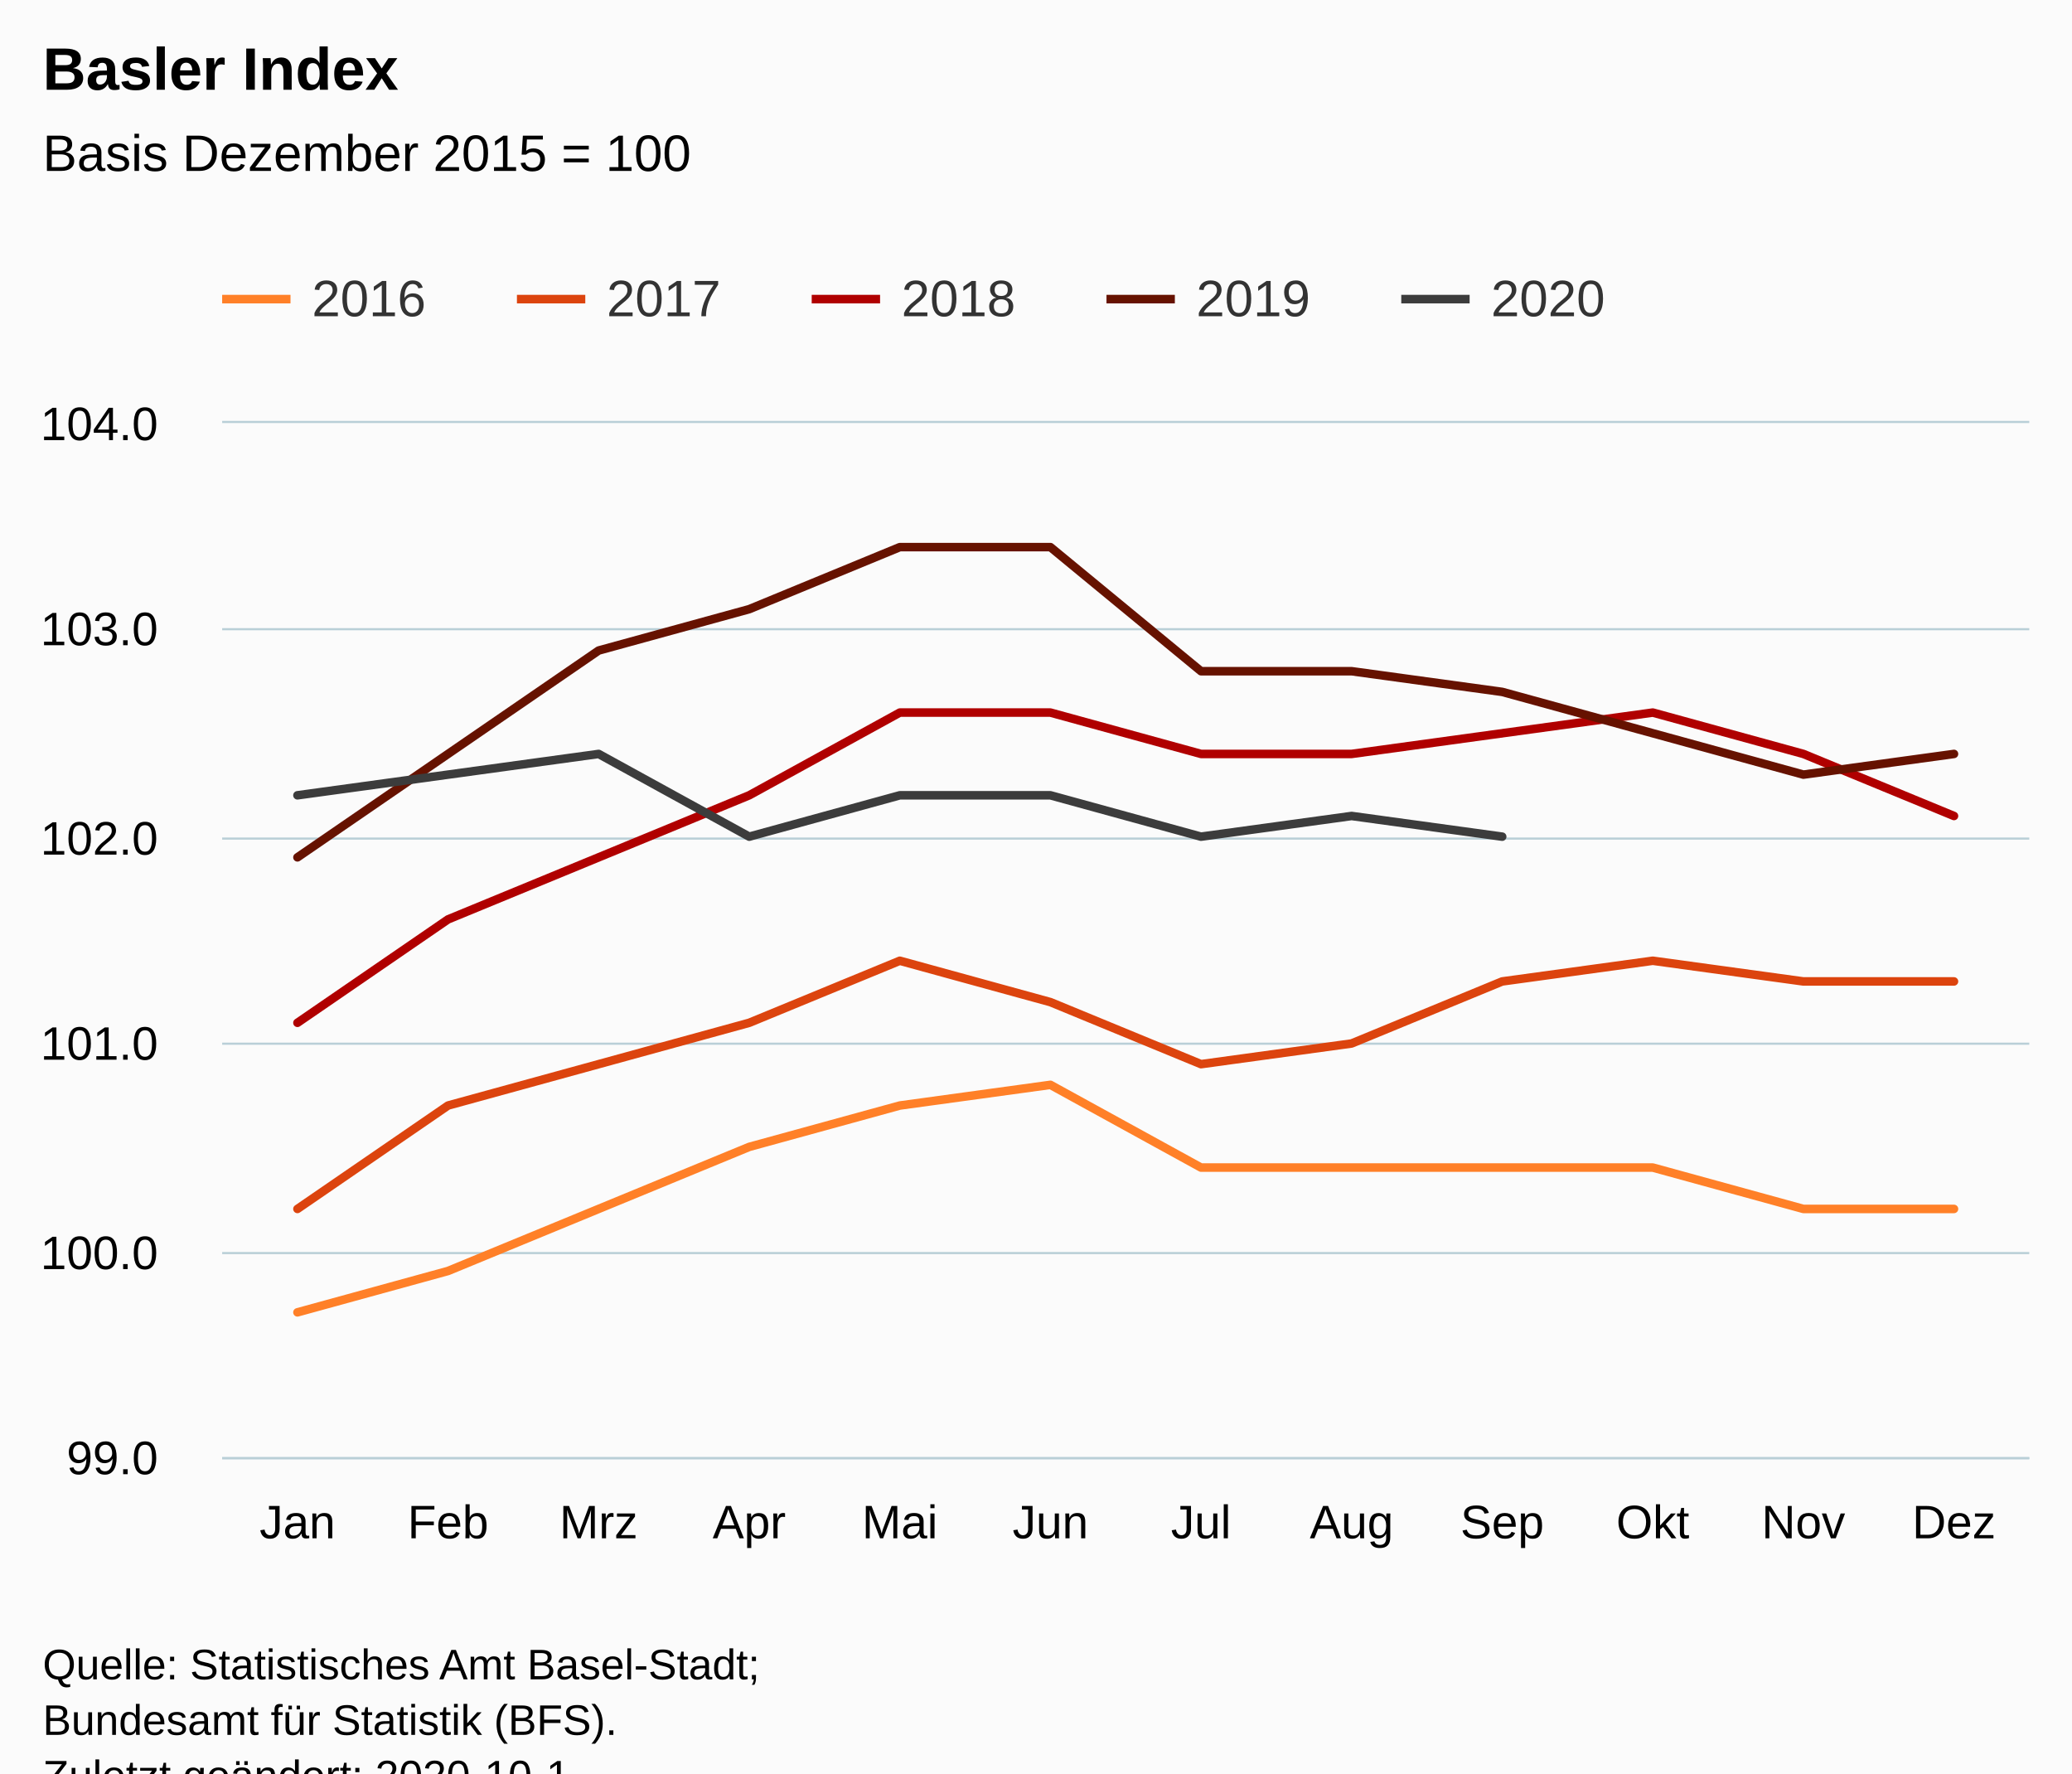
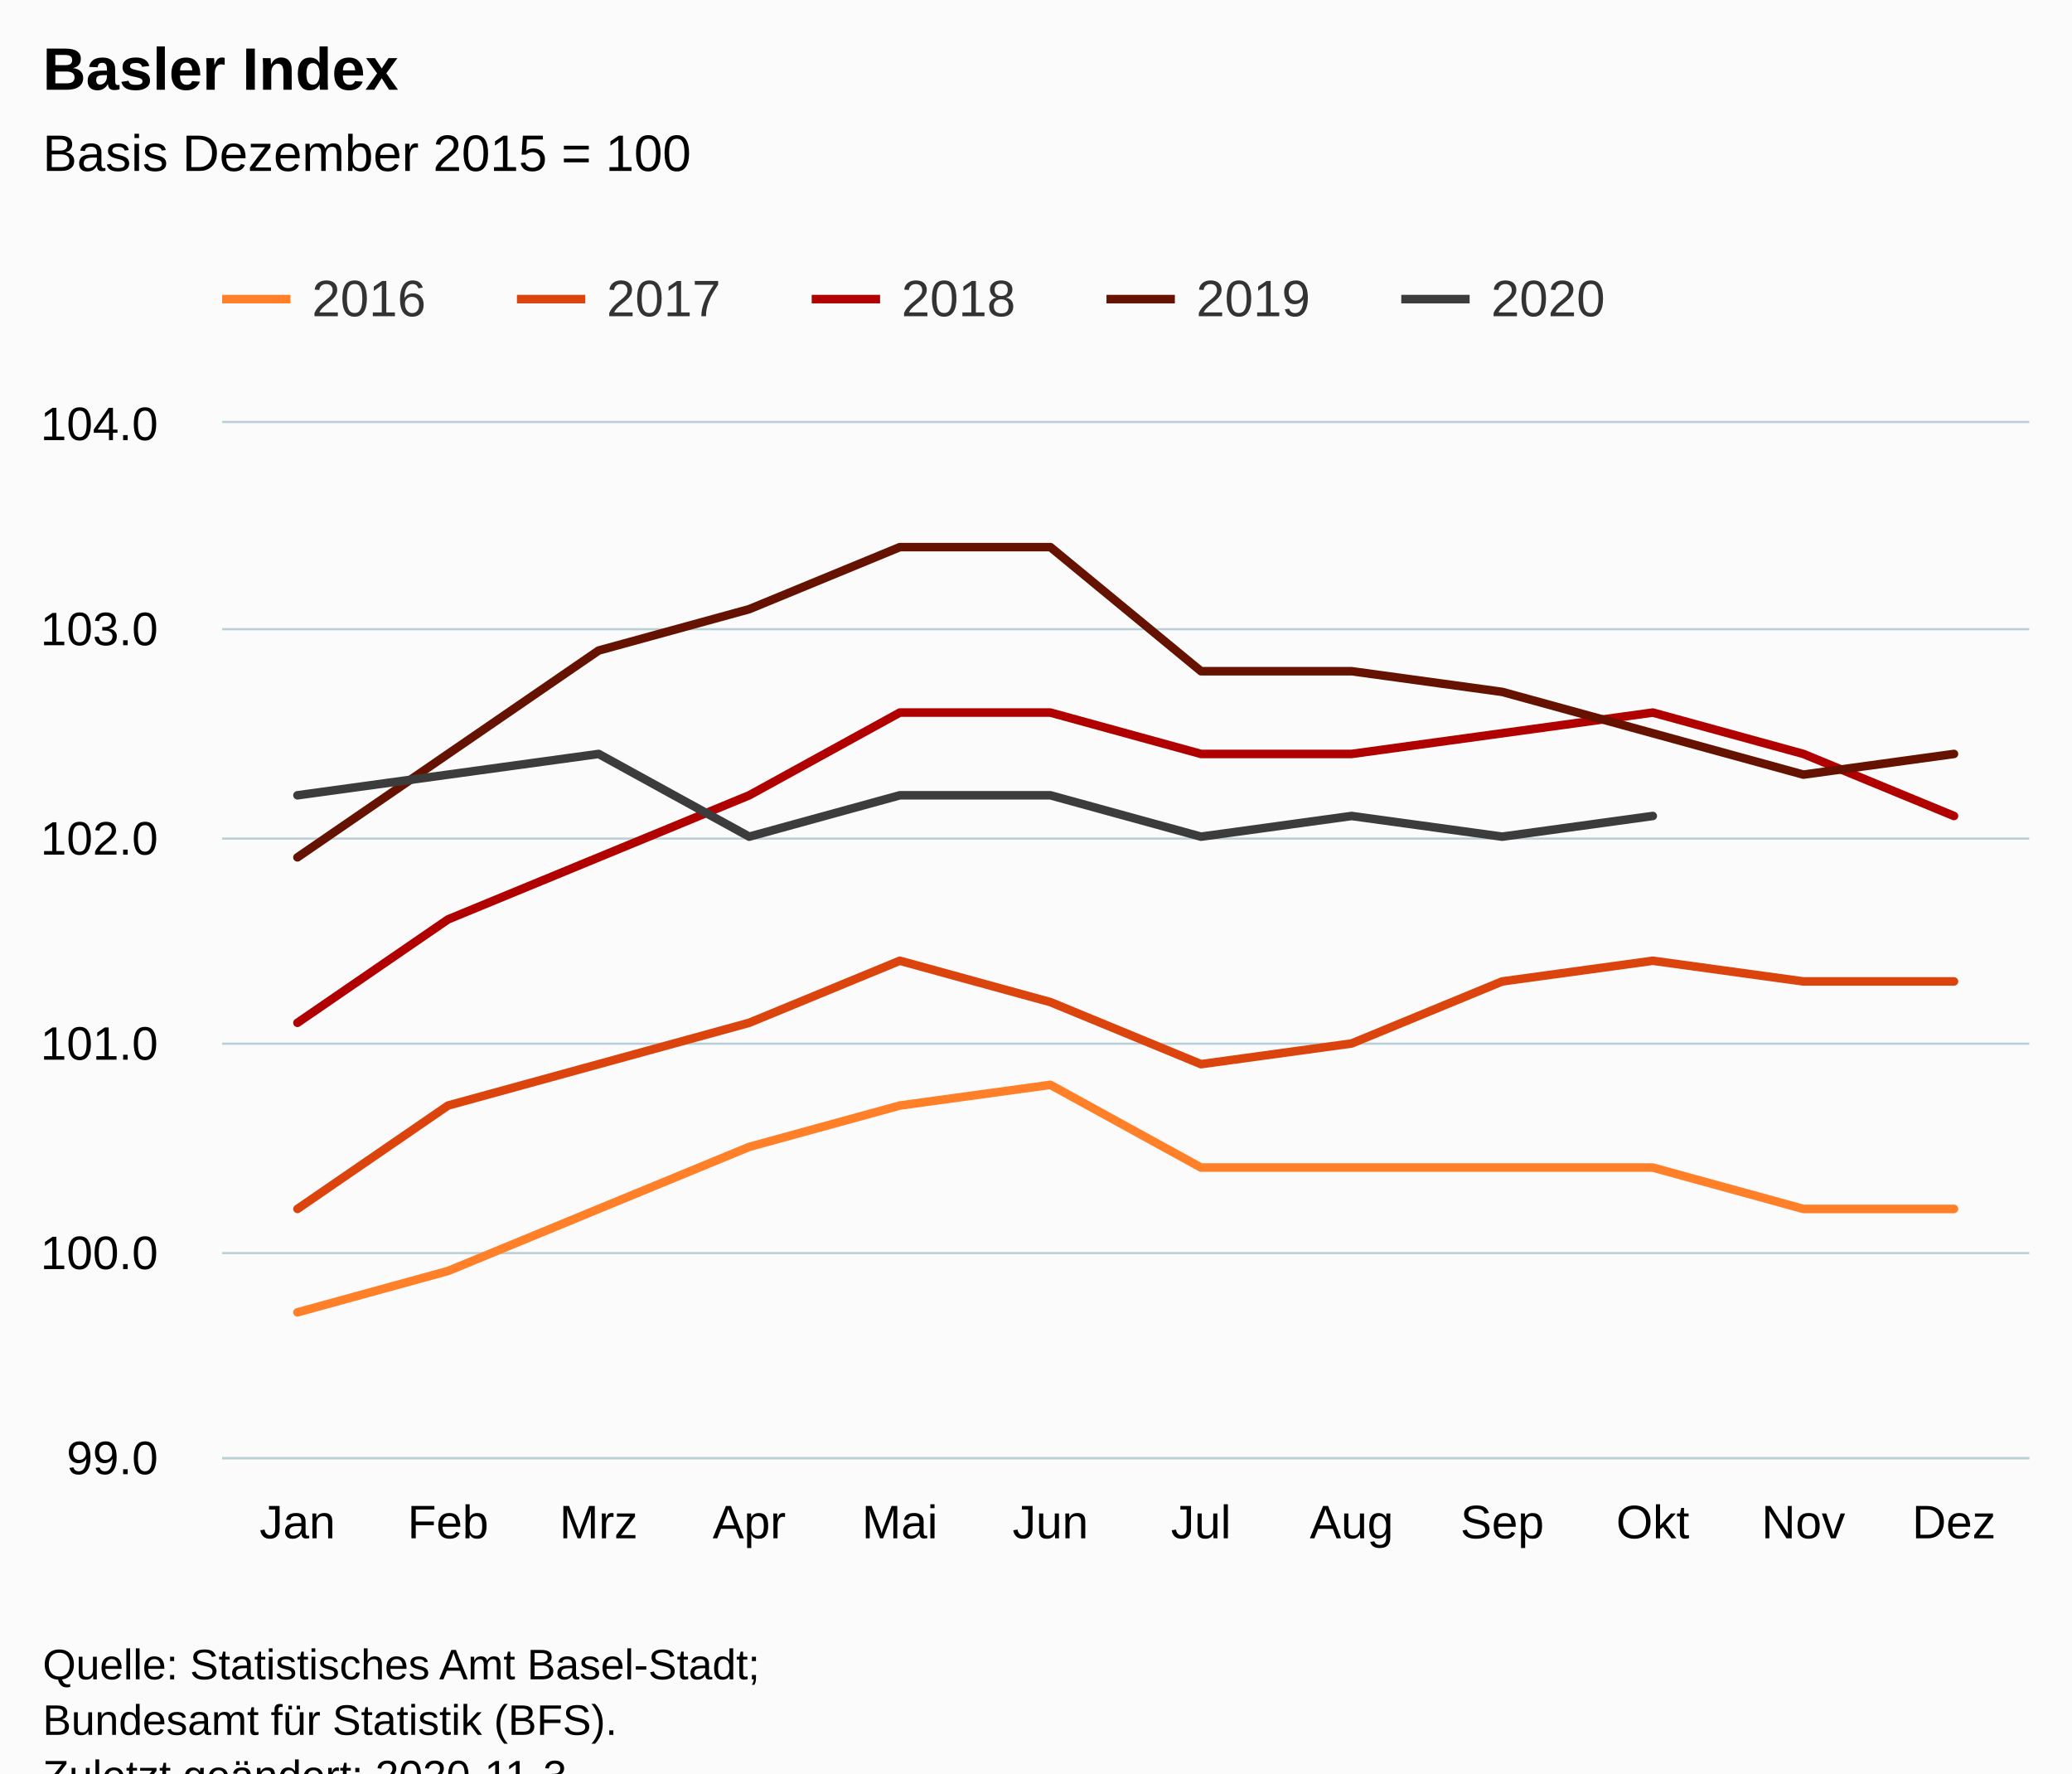
<svg xmlns="http://www.w3.org/2000/svg" version="1.1" class="highcharts-root" style="font-family:Arial;font-size:12px;" viewBox="0 0 485 415">
  <defs>
-     <clipPath id="highcharts-cx1r9vh-66-">
+     <clipPath id="highcharts-wo1lefs-66-">
      <rect x="0" y="0" width="423" height="242" fill="none" />
    </clipPath>
-     <clipPath id="highcharts-cx1r9vh-79-">
+     <clipPath id="highcharts-wo1lefs-79-">
      <rect x="0" y="0" width="423" height="242" fill="none" />
    </clipPath>
  </defs>
  <rect fill="#fbfbfb" class="highcharts-background" x="0" y="0" width="485" height="428" rx="0" ry="0" />
  <rect fill="none" class="highcharts-plot-background" x="52" y="99" width="423" height="242" />
  <g class="highcharts-pane-group" data-z-index="0" />
  <g class="highcharts-grid highcharts-xaxis-grid" data-z-index="1">
    <path fill="none" data-z-index="1" class="highcharts-grid-line" d="M 86.5 99 L 86.5 341" opacity="1" />
    <path fill="none" data-z-index="1" class="highcharts-grid-line" d="M 122.5 99 L 122.5 341" opacity="1" />
    <path fill="none" data-z-index="1" class="highcharts-grid-line" d="M 157.5 99 L 157.5 341" opacity="1" />
    <path fill="none" data-z-index="1" class="highcharts-grid-line" d="M 192.5 99 L 192.5 341" opacity="1" />
    <path fill="none" data-z-index="1" class="highcharts-grid-line" d="M 227.5 99 L 227.5 341" opacity="1" />
    <path fill="none" data-z-index="1" class="highcharts-grid-line" d="M 263.5 99 L 263.5 341" opacity="1" />
    <path fill="none" data-z-index="1" class="highcharts-grid-line" d="M 298.5 99 L 298.5 341" opacity="1" />
    <path fill="none" data-z-index="1" class="highcharts-grid-line" d="M 333.5 99 L 333.5 341" opacity="1" />
    <path fill="none" data-z-index="1" class="highcharts-grid-line" d="M 368.5 99 L 368.5 341" opacity="1" />
    <path fill="none" data-z-index="1" class="highcharts-grid-line" d="M 404.5 99 L 404.5 341" opacity="1" />
    <path fill="none" data-z-index="1" class="highcharts-grid-line" d="M 439.5 99 L 439.5 341" opacity="1" />
    <path fill="none" data-z-index="1" class="highcharts-grid-line" d="M 474.5 99 L 474.5 341" opacity="1" />
    <path fill="none" data-z-index="1" class="highcharts-grid-line" d="M 51.5 99 L 51.5 341" opacity="1" />
  </g>
  <g class="highcharts-grid highcharts-yaxis-grid" data-z-index="1">
    <path fill="none" stroke="#B9CFD7" stroke-width="0.5" data-z-index="1" class="highcharts-grid-line" d="M 52 341.25 L 475 341.25" opacity="1" />
    <path fill="none" stroke="#B9CFD7" stroke-width="0.5" data-z-index="1" class="highcharts-grid-line" d="M 52 293.25 L 475 293.25" opacity="1" />
    <path fill="none" stroke="#B9CFD7" stroke-width="0.5" data-z-index="1" class="highcharts-grid-line" d="M 52 244.25 L 475 244.25" opacity="1" />
    <path fill="none" stroke="#B9CFD7" stroke-width="0.5" data-z-index="1" class="highcharts-grid-line" d="M 52 196.25 L 475 196.25" opacity="1" />
    <path fill="none" stroke="#B9CFD7" stroke-width="0.5" data-z-index="1" class="highcharts-grid-line" d="M 52 147.25 L 475 147.25" opacity="1" />
    <path fill="none" stroke="#B9CFD7" stroke-width="0.5" data-z-index="1" class="highcharts-grid-line" d="M 52 98.75 L 475 98.75" opacity="1" />
  </g>
  <rect fill="none" class="highcharts-plot-border" data-z-index="1" x="52" y="99" width="423" height="242" />
  <g class="highcharts-axis highcharts-xaxis" data-z-index="2">
    <path fill="none" class="highcharts-axis-line" stroke="#B9CFD7" stroke-width="0.5" data-z-index="7" d="M 52 341.25 L 475 341.25" />
  </g>
  <g class="highcharts-axis highcharts-yaxis" data-z-index="2">
    <path fill="none" class="highcharts-axis-line" data-z-index="7" d="M 52 99 L 52 341" />
  </g>
  <g class="highcharts-series-group" data-z-index="3">
-     <g class="highcharts-series highcharts-series-0 highcharts-line-series" data-z-index="0.1" opacity="1" transform="translate(52,99) scale(1 1)" clip-path="url(#highcharts-cx1r9vh-79-)">
+     <g class="highcharts-series highcharts-series-0 highcharts-line-series" data-z-index="0.1" opacity="1" transform="translate(52,99) scale(1 1)" clip-path="url(#highcharts-wo1lefs-79-)">
      <path fill="none" d="M 17.625 208.12 L 52.875 198.44 L 88.125 183.92 L 123.375 169.4 L 158.625 159.72 L 193.875 154.88 L 229.125 174.24 L 264.375 174.24 L 299.625 174.24 L 334.875 174.24 L 370.125 183.92 L 405.375 183.92" class="highcharts-graph" data-z-index="1" stroke="#ff8028" stroke-width="2" stroke-linejoin="round" stroke-linecap="round" />
    </g>
    <g class="highcharts-markers highcharts-series-0 highcharts-line-series" data-z-index="0.1" opacity="1" transform="translate(52,99) scale(1 1)" clip-path="none" />
-     <g class="highcharts-series highcharts-series-1 highcharts-line-series" data-z-index="0.1" opacity="1" transform="translate(52,99) scale(1 1)" clip-path="url(#highcharts-cx1r9vh-79-)">
+     <g class="highcharts-series highcharts-series-1 highcharts-line-series" data-z-index="0.1" opacity="1" transform="translate(52,99) scale(1 1)" clip-path="url(#highcharts-wo1lefs-79-)">
      <path fill="none" d="M 17.625 183.92 L 52.875 159.72 L 88.125 150.04 L 123.375 140.36 L 158.625 125.84 L 193.875 135.52 L 229.125 150.04 L 264.375 145.2 L 299.625 130.68 L 334.875 125.84 L 370.125 130.68 L 405.375 130.68" class="highcharts-graph" data-z-index="1" stroke="#dc440e" stroke-width="2" stroke-linejoin="round" stroke-linecap="round" />
    </g>
    <g class="highcharts-markers highcharts-series-1 highcharts-line-series" data-z-index="0.1" opacity="1" transform="translate(52,99) scale(1 1)" clip-path="none" />
-     <g class="highcharts-series highcharts-series-2 highcharts-line-series" data-z-index="0.1" opacity="1" transform="translate(52,99) scale(1 1)" clip-path="url(#highcharts-cx1r9vh-79-)">
+     <g class="highcharts-series highcharts-series-2 highcharts-line-series" data-z-index="0.1" opacity="1" transform="translate(52,99) scale(1 1)" clip-path="url(#highcharts-wo1lefs-79-)">
      <path fill="none" d="M 17.625 140.36 L 52.875 116.16 L 88.125 101.64 L 123.375 87.12 L 158.625 67.76 L 193.875 67.76 L 229.125 77.44 L 264.375 77.44 L 299.625 72.6 L 334.875 67.76 L 370.125 77.44 L 405.375 91.96" class="highcharts-graph" data-z-index="1" stroke="#b00000" stroke-width="2" stroke-linejoin="round" stroke-linecap="round" />
    </g>
    <g class="highcharts-markers highcharts-series-2 highcharts-line-series" data-z-index="0.1" opacity="1" transform="translate(52,99) scale(1 1)" clip-path="none" />
-     <g class="highcharts-series highcharts-series-3 highcharts-line-series" data-z-index="0.1" opacity="1" transform="translate(52,99) scale(1 1)" clip-path="url(#highcharts-cx1r9vh-79-)">
+     <g class="highcharts-series highcharts-series-3 highcharts-line-series" data-z-index="0.1" opacity="1" transform="translate(52,99) scale(1 1)" clip-path="url(#highcharts-wo1lefs-79-)">
      <path fill="none" d="M 17.625 101.64 L 52.875 77.44 L 88.125 53.24 L 123.375 43.56 L 158.625 29.04 L 193.875 29.04 L 229.125 58.08 L 264.375 58.08 L 299.625 62.92 L 334.875 72.6 L 370.125 82.28 L 405.375 77.44" class="highcharts-graph" data-z-index="1" stroke="#661200" stroke-width="2" stroke-linejoin="round" stroke-linecap="round" />
    </g>
    <g class="highcharts-markers highcharts-series-3 highcharts-line-series" data-z-index="0.1" opacity="1" transform="translate(52,99) scale(1 1)" clip-path="none" />
-     <g class="highcharts-series highcharts-series-4 highcharts-line-series" data-z-index="0.1" opacity="1" transform="translate(52,99) scale(1 1)" clip-path="url(#highcharts-cx1r9vh-79-)">
-       <path fill="none" d="M 17.625 87.12 L 52.875 82.28 L 88.125 77.44 L 123.375 96.8 L 158.625 87.12 L 193.875 87.12 L 229.125 96.8 L 264.375 91.96 L 299.625 96.8" class="highcharts-graph" data-z-index="1" stroke="#3C3C3C" stroke-width="2" stroke-linejoin="round" stroke-linecap="round" />
+     <g class="highcharts-series highcharts-series-4 highcharts-line-series" data-z-index="0.1" opacity="1" transform="translate(52,99) scale(1 1)" clip-path="url(#highcharts-wo1lefs-79-)">
+       <path fill="none" d="M 17.625 87.12 L 52.875 82.28 L 88.125 77.44 L 123.375 96.8 L 158.625 87.12 L 193.875 87.12 L 229.125 96.8 L 264.375 91.96 L 299.625 96.8 L 334.875 91.96" class="highcharts-graph" data-z-index="1" stroke="#3C3C3C" stroke-width="2" stroke-linejoin="round" stroke-linecap="round" />
    </g>
    <g class="highcharts-markers highcharts-series-4 highcharts-line-series" data-z-index="0.1" opacity="1" transform="translate(52,99) scale(1 1)" clip-path="none" />
  </g>
  <text x="10" text-anchor="start" class="highcharts-title" data-z-index="4" style="color:#000000;font-size:14px;font-weight:bold;fill:#000000;" y="21">
    <tspan>Basler Index</tspan>
  </text>
  <text x="10" text-anchor="start" class="highcharts-subtitle" data-z-index="4" style="color:#000000;font-size:12px;font-weight:normal;fill:#000000;" y="40">
    <tspan>Basis Dezember 2015 = 100</tspan>
  </text>
  <text x="10" text-anchor="start" class="highcharts-caption" data-z-index="4" style="color:#666666;fill:#666666;" y="375" />
  <g class="highcharts-legend" data-z-index="7" transform="translate(44,56)">
    <rect fill="none" class="highcharts-legend-box" rx="0" ry="0" x="0" y="0" width="341" height="31" visibility="visible" />
    <g data-z-index="1">
      <g>
        <g class="highcharts-legend-item highcharts-line-series highcharts-color-undefined highcharts-series-0" data-z-index="1" transform="translate(8,3)">
          <path fill="none" d="M 0 11 L 16 11" class="highcharts-graph" stroke="#ff8028" stroke-width="2" />
          <text x="21" style="color:#333333;cursor:pointer;font-size:12px;font-weight:normal;fill:#333333;" text-anchor="start" data-z-index="2" y="15">
            <tspan>2016</tspan>
          </text>
        </g>
        <g class="highcharts-legend-item highcharts-line-series highcharts-color-undefined highcharts-series-1" data-z-index="1" transform="translate(77,3)">
          <path fill="none" d="M 0 11 L 16 11" class="highcharts-graph" stroke="#dc440e" stroke-width="2" />
          <text x="21" y="15" style="color:#333333;cursor:pointer;font-size:12px;font-weight:normal;fill:#333333;" text-anchor="start" data-z-index="2">
            <tspan>2017</tspan>
          </text>
        </g>
        <g class="highcharts-legend-item highcharts-line-series highcharts-color-undefined highcharts-series-2" data-z-index="1" transform="translate(146,3)">
          <path fill="none" d="M 0 11 L 16 11" class="highcharts-graph" stroke="#b00000" stroke-width="2" />
          <text x="21" y="15" style="color:#333333;cursor:pointer;font-size:12px;font-weight:normal;fill:#333333;" text-anchor="start" data-z-index="2">
            <tspan>2018</tspan>
          </text>
        </g>
        <g class="highcharts-legend-item highcharts-line-series highcharts-color-undefined highcharts-series-3" data-z-index="1" transform="translate(215,3)">
          <path fill="none" d="M 0 11 L 16 11" class="highcharts-graph" stroke="#661200" stroke-width="2" />
          <text x="21" y="15" style="color:#333333;cursor:pointer;font-size:12px;font-weight:normal;fill:#333333;" text-anchor="start" data-z-index="2">
            <tspan>2019</tspan>
          </text>
        </g>
        <g class="highcharts-legend-item highcharts-line-series highcharts-color-undefined highcharts-series-4" data-z-index="1" transform="translate(284,3)">
          <path fill="none" d="M 0 11 L 16 11" class="highcharts-graph" stroke="#3C3C3C" stroke-width="2" />
          <text x="21" y="15" style="color:#333333;cursor:pointer;font-size:12px;font-weight:normal;fill:#333333;" text-anchor="start" data-z-index="2">
            <tspan>2020</tspan>
          </text>
        </g>
      </g>
    </g>
  </g>
  <g class="highcharts-axis-labels highcharts-xaxis-labels" data-z-index="7">
    <text x="69.625" style="color:#000000;cursor:default;font-size:11px;fill:#000000;" text-anchor="middle" transform="translate(0,0)" y="360" opacity="1">Jan</text>
    <text x="104.875" style="color:#000000;cursor:default;font-size:11px;fill:#000000;" text-anchor="middle" transform="translate(0,0)" y="360" opacity="1">Feb</text>
    <text x="140.125" style="color:#000000;cursor:default;font-size:11px;fill:#000000;" text-anchor="middle" transform="translate(0,0)" y="360" opacity="1">Mrz</text>
    <text x="175.375" style="color:#000000;cursor:default;font-size:11px;fill:#000000;" text-anchor="middle" transform="translate(0,0)" y="360" opacity="1">Apr</text>
    <text x="210.625" style="color:#000000;cursor:default;font-size:11px;fill:#000000;" text-anchor="middle" transform="translate(0,0)" y="360" opacity="1">Mai</text>
    <text x="245.875" style="color:#000000;cursor:default;font-size:11px;fill:#000000;" text-anchor="middle" transform="translate(0,0)" y="360" opacity="1">Jun</text>
    <text x="281.125" style="color:#000000;cursor:default;font-size:11px;fill:#000000;" text-anchor="middle" transform="translate(0,0)" y="360" opacity="1">Jul</text>
    <text x="316.375" style="color:#000000;cursor:default;font-size:11px;fill:#000000;" text-anchor="middle" transform="translate(0,0)" y="360" opacity="1">Aug</text>
    <text x="351.625" style="color:#000000;cursor:default;font-size:11px;fill:#000000;" text-anchor="middle" transform="translate(0,0)" y="360" opacity="1">Sep</text>
    <text x="386.875" style="color:#000000;cursor:default;font-size:11px;fill:#000000;" text-anchor="middle" transform="translate(0,0)" y="360" opacity="1">Okt</text>
    <text x="422.125" style="color:#000000;cursor:default;font-size:11px;fill:#000000;" text-anchor="middle" transform="translate(0,0)" y="360" opacity="1">Nov</text>
    <text x="457.375" style="color:#000000;cursor:default;font-size:11px;fill:#000000;" text-anchor="middle" transform="translate(0,0)" y="360" opacity="1">Dez</text>
  </g>
  <g class="highcharts-axis-labels highcharts-yaxis-labels" data-z-index="7">
    <text x="37" style="color:#000000;cursor:default;font-size:11px;fill:#000000;" text-anchor="end" transform="translate(0,0)" y="345" opacity="1">99.0</text>
    <text x="37" style="color:#000000;cursor:default;font-size:11px;fill:#000000;" text-anchor="end" transform="translate(0,0)" y="297" opacity="1">100.0</text>
    <text x="37" style="color:#000000;cursor:default;font-size:11px;fill:#000000;" text-anchor="end" transform="translate(0,0)" y="248" opacity="1">101.0</text>
    <text x="37" style="color:#000000;cursor:default;font-size:11px;fill:#000000;" text-anchor="end" transform="translate(0,0)" y="200" opacity="1">102.0</text>
    <text x="37" style="color:#000000;cursor:default;font-size:11px;fill:#000000;" text-anchor="end" transform="translate(0,0)" y="151" opacity="1">103.0</text>
    <text x="37" style="color:#000000;cursor:default;font-size:11px;fill:#000000;" text-anchor="end" transform="translate(0,0)" y="103" opacity="1">104.0</text>
  </g>
  <text x="10" class="highcharts-credits" text-anchor="start" data-z-index="8" style="cursor:default;color:#000000;font-size:10px;fill:#000000;" y="393">
    <tspan>Quelle: Statistisches Amt Basel-Stadt;</tspan>
    <tspan x="10" dy="13">Bundesamt für Statistik (BFS).</tspan>
-     <tspan x="10" dy="13">Zuletzt geändert: 2020-10-1</tspan>
+     <tspan x="10" dy="13">Zuletzt geändert: 2020-11-3</tspan>
  </text>
</svg>
